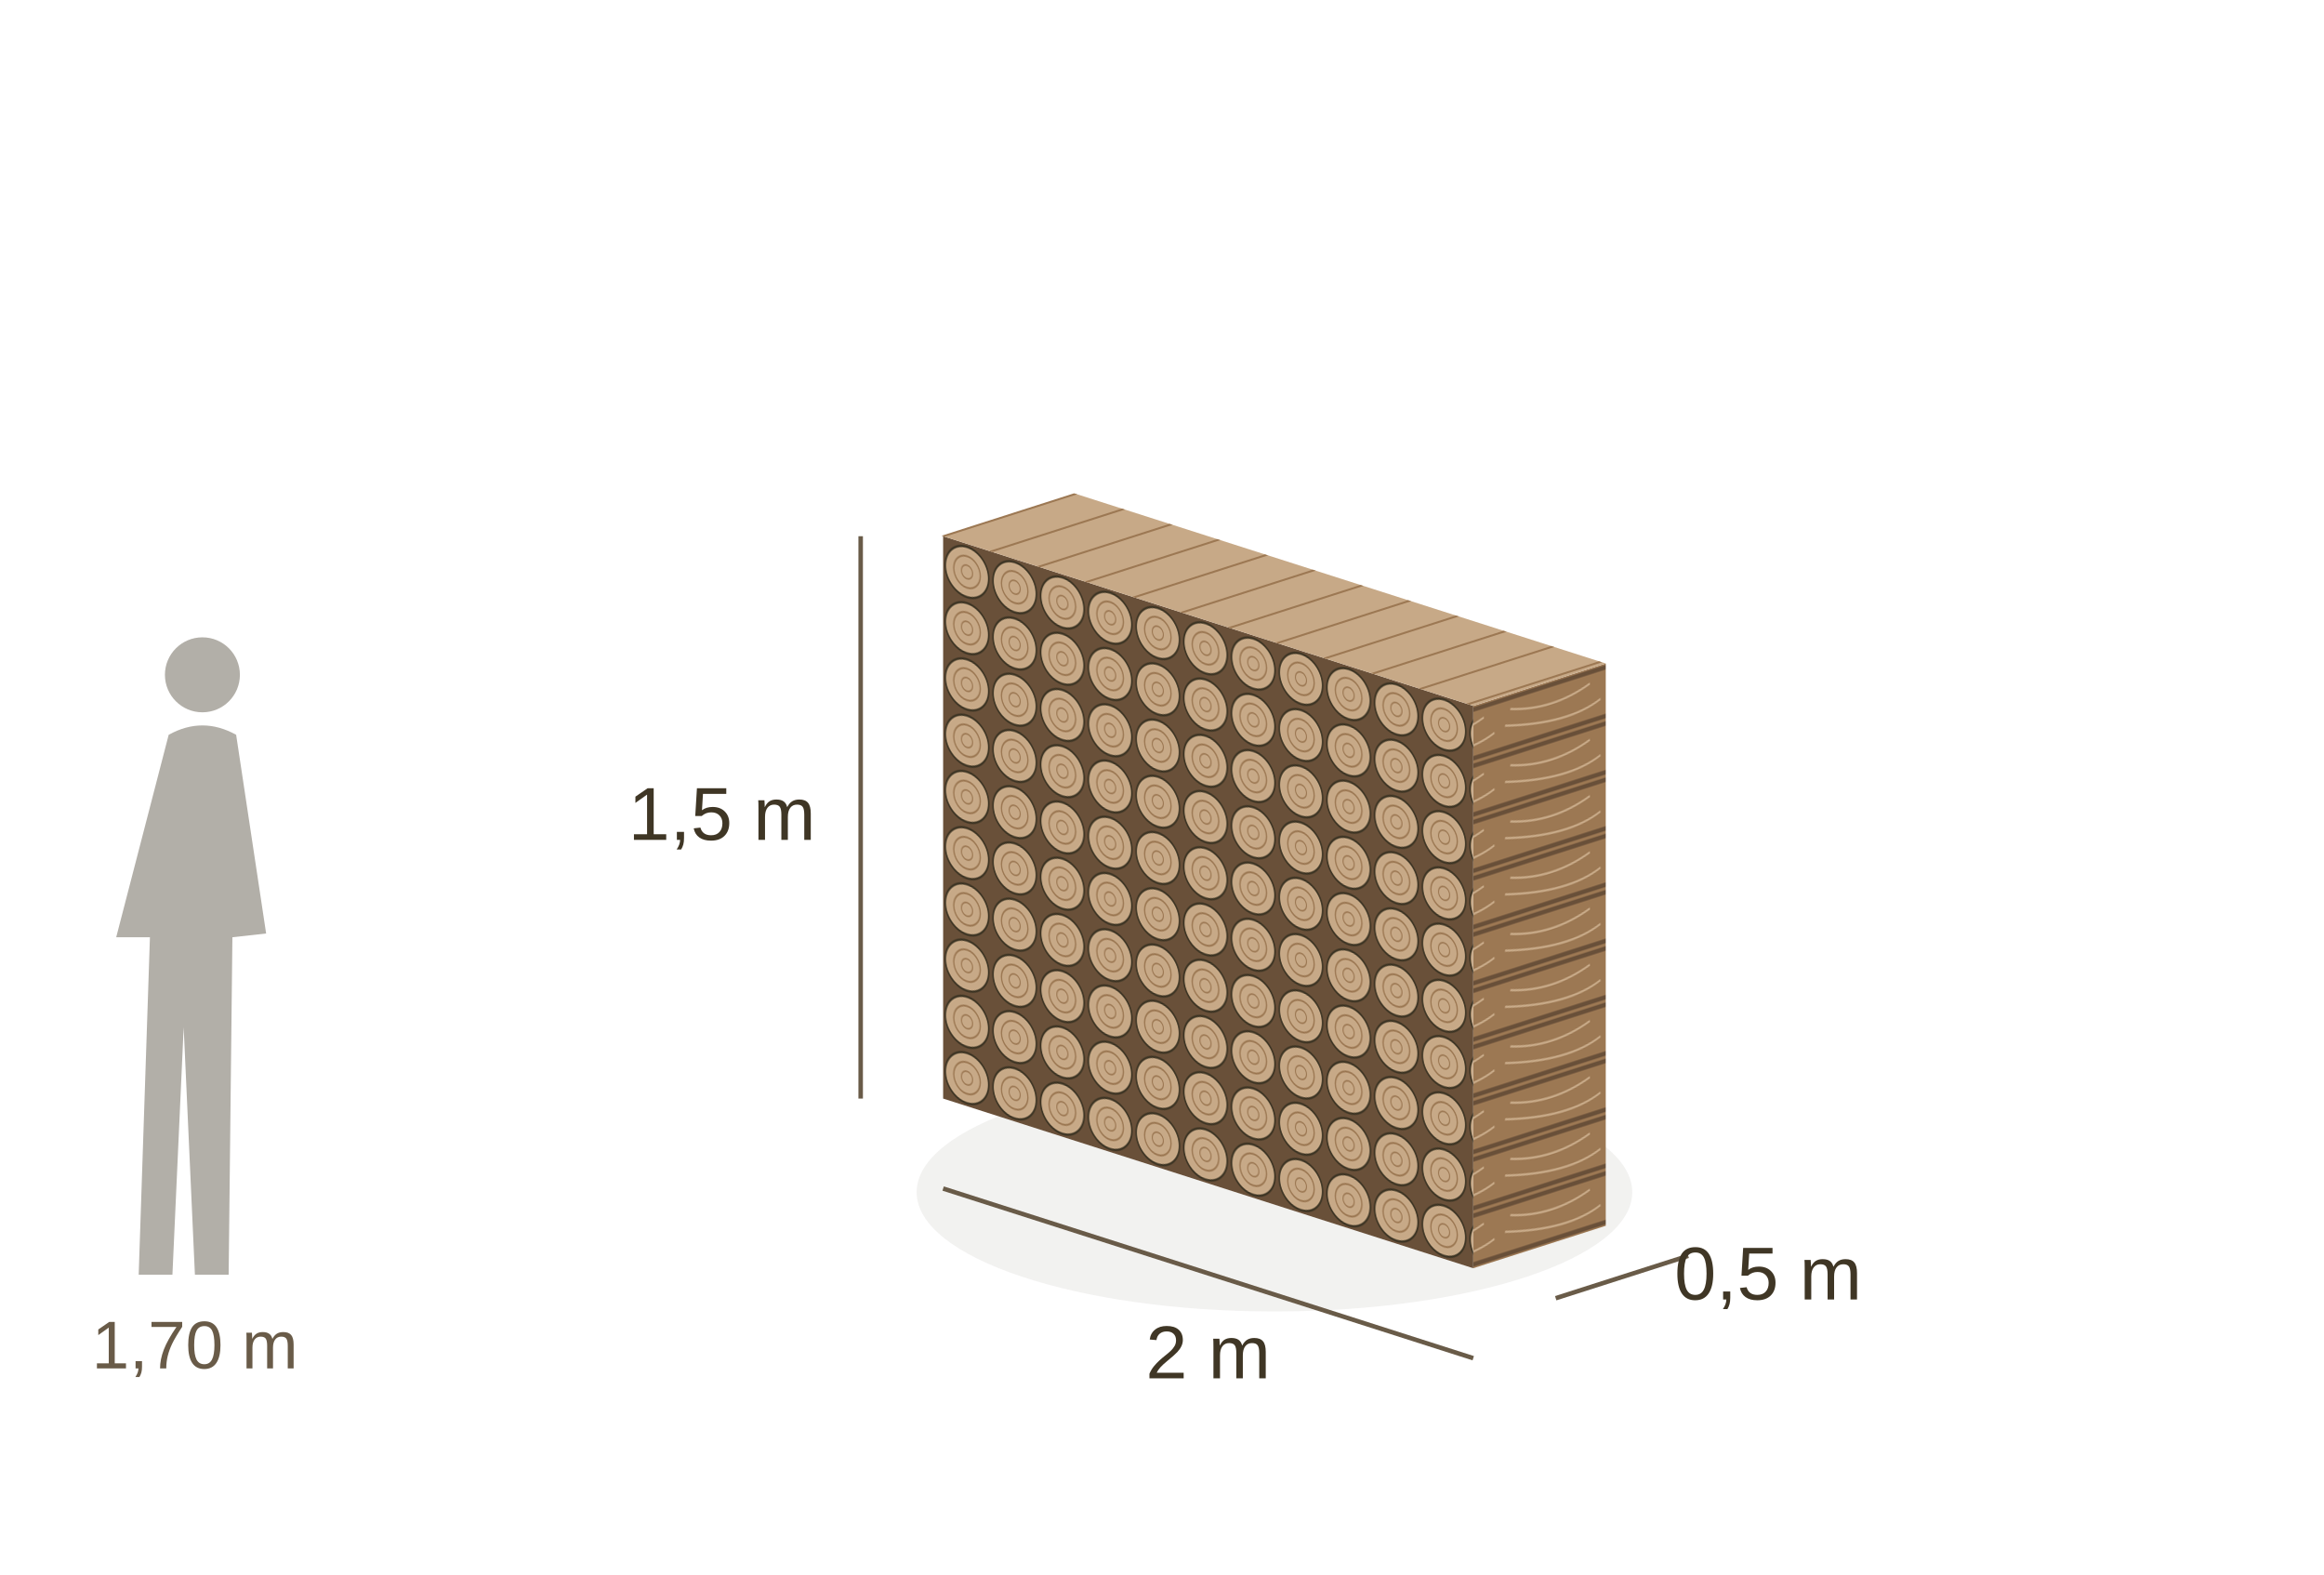
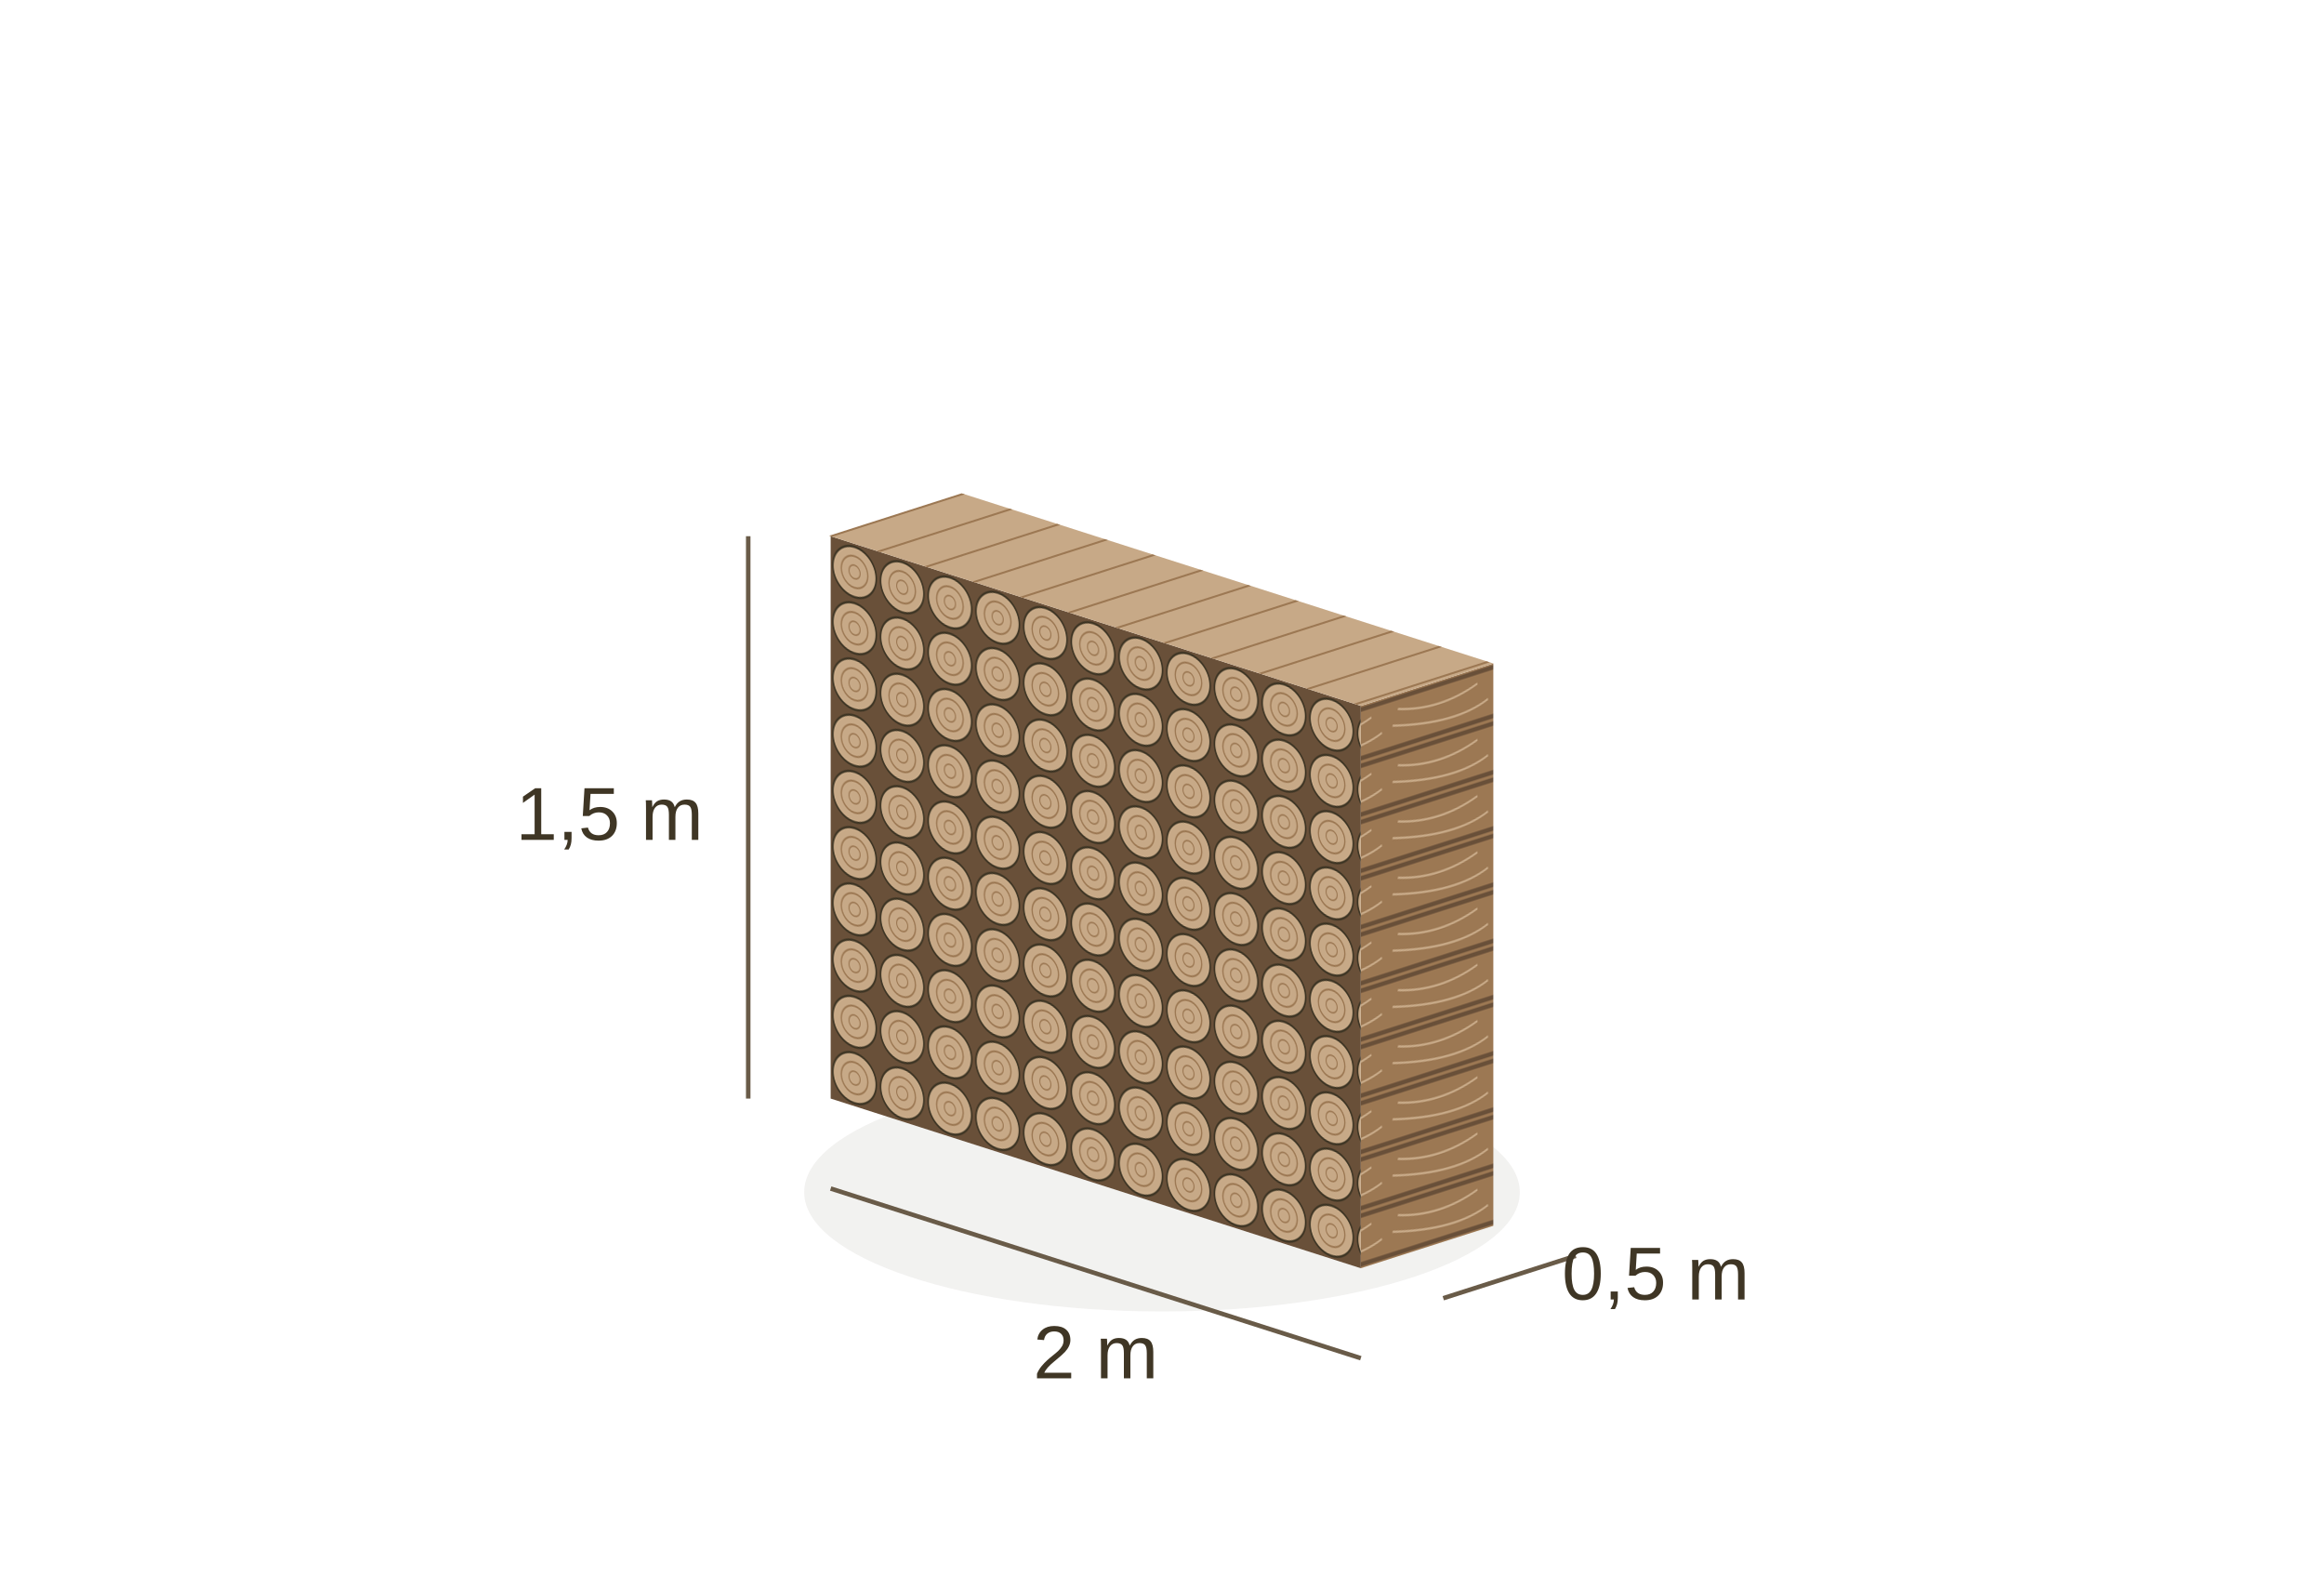
- <svg xmlns="http://www.w3.org/2000/svg" id="space-scene" viewBox="0 0 620 420" role="img" aria-label="Volume de bois empilé en 3D : largeur 2 m, profondeur 0,5 m, hauteur 1,5 m. Le personnage représente une personne de 1,70 m.">
-   <style>text{font-family:Arial,sans-serif;fill:#3f3625}.wood-scene__person{fill:#3f3625;opacity:.4}.wood-scene__reference{font-size:18px;fill:#695b48}.wood-scene__labels{font-size:20px}.wood-scene__dimensions{color:#695b48}</style>
+ <svg xmlns="http://www.w3.org/2000/svg" id="space-scene" viewBox="0 0 620 420" role="img" aria-label="Volume de bois empilé en 3D : largeur 2 m, profondeur 0,5 m, hauteur 1,5 m.">
+   <style>text{font-family:Arial,sans-serif;fill:#3f3625}.wood-scene__labels{font-size:20px}.wood-scene__dimensions{color:#695b48}</style>
  <defs>
    <pattern id="log-ends" width="0.18" height="0.15" patternUnits="userSpaceOnUse">
      <rect width=".18" height=".15" fill="#695039" />
      <ellipse cx=".09" cy=".075" rx=".082" ry=".067" fill="#c7a987" stroke="#3f3625" stroke-width=".006" />
      <ellipse cx=".09" cy=".075" rx=".05" ry=".042" fill="none" stroke="#9c7853" stroke-width=".005" />
      <ellipse cx=".09" cy=".075" rx=".021" ry=".018" fill="none" stroke="#9c7853" stroke-width=".004" />
    </pattern>
    <pattern id="log-sides" width=".4" height=".15" patternUnits="userSpaceOnUse">
      <rect width=".4" height=".15" fill="#9c7853" />
      <path d="M0 .01H.4 M0 .14H.4" stroke="#695039" stroke-width=".012" />
      <path d="M.02 .06Q.14 .02 .38 .07M.06 .11Q.2 .07 .36 .11" fill="none" stroke="#c7a987" stroke-width=".006" />
    </pattern>
  </defs>
  <g aria-hidden="true">
-     <g class="wood-scene__person" transform="translate(40 170)">
-       <circle cx="14" cy="10" r="10" />
-       <path d="M5 26Q14 21 23 26L31 79L22 80L21 170H12L9 104L6 170H-3L0 80H-9Z" />
-     </g>
-     <text class="wood-scene__reference" x="52" y="365" text-anchor="middle">1,70 m</text>
-     <g id="space-model">
+     <g id="space-model" transform="translate(-30 0)">
      <ellipse cx="340" cy="318" rx="95.459" ry="31.82" fill="#3f3625" opacity=".07" />
      <g transform="matrix(-70.71068 22.62742 0 -100 428.39 326.97)">
        <rect width="0.5" height="1.5" fill="url(#log-sides)" />
      </g>
      <g transform="matrix(70.71068 22.62742 0 -100 251.61 293.03)">
        <rect width="2" height="1.5" fill="url(#log-ends)" />
      </g>
      <g transform="matrix(70.71068 22.62742 -70.71068 22.62742 286.97 131.72)">
        <rect width="2" height="0.5" fill="#c7a987" />
        <path d="M0.00 0v0.5 M0.18 0v0.5 M0.36 0v0.5 M0.54 0v0.5 M0.72 0v0.5 M0.90 0v0.5 M1.08 0v0.5 M1.26 0v0.5 M1.44 0v0.5 M1.62 0v0.5 M1.80 0v0.5 M1.98 0v0.5" stroke="#9c7853" stroke-width=".012" />
      </g>
      <g class="wood-scene__dimensions" fill="none" stroke="currentColor" stroke-width="1.2">
        <path d="M251.612,317.029L393.033,362.284" />
        <path d="M450.388,334.971L415.033,346.284" />
        <path d="M229.612,293.029L229.612,143.029" />
      </g>
      <g class="wood-scene__labels" fill="currentColor">
        <text x="322.322" y="367.657" text-anchor="middle">2 m</text>
        <text x="446.711" y="346.627" text-anchor="start">0,5 m</text>
        <text x="217.612" y="224.029" text-anchor="end">1,5 m</text>
      </g>
    </g>
  </g>
</svg>
